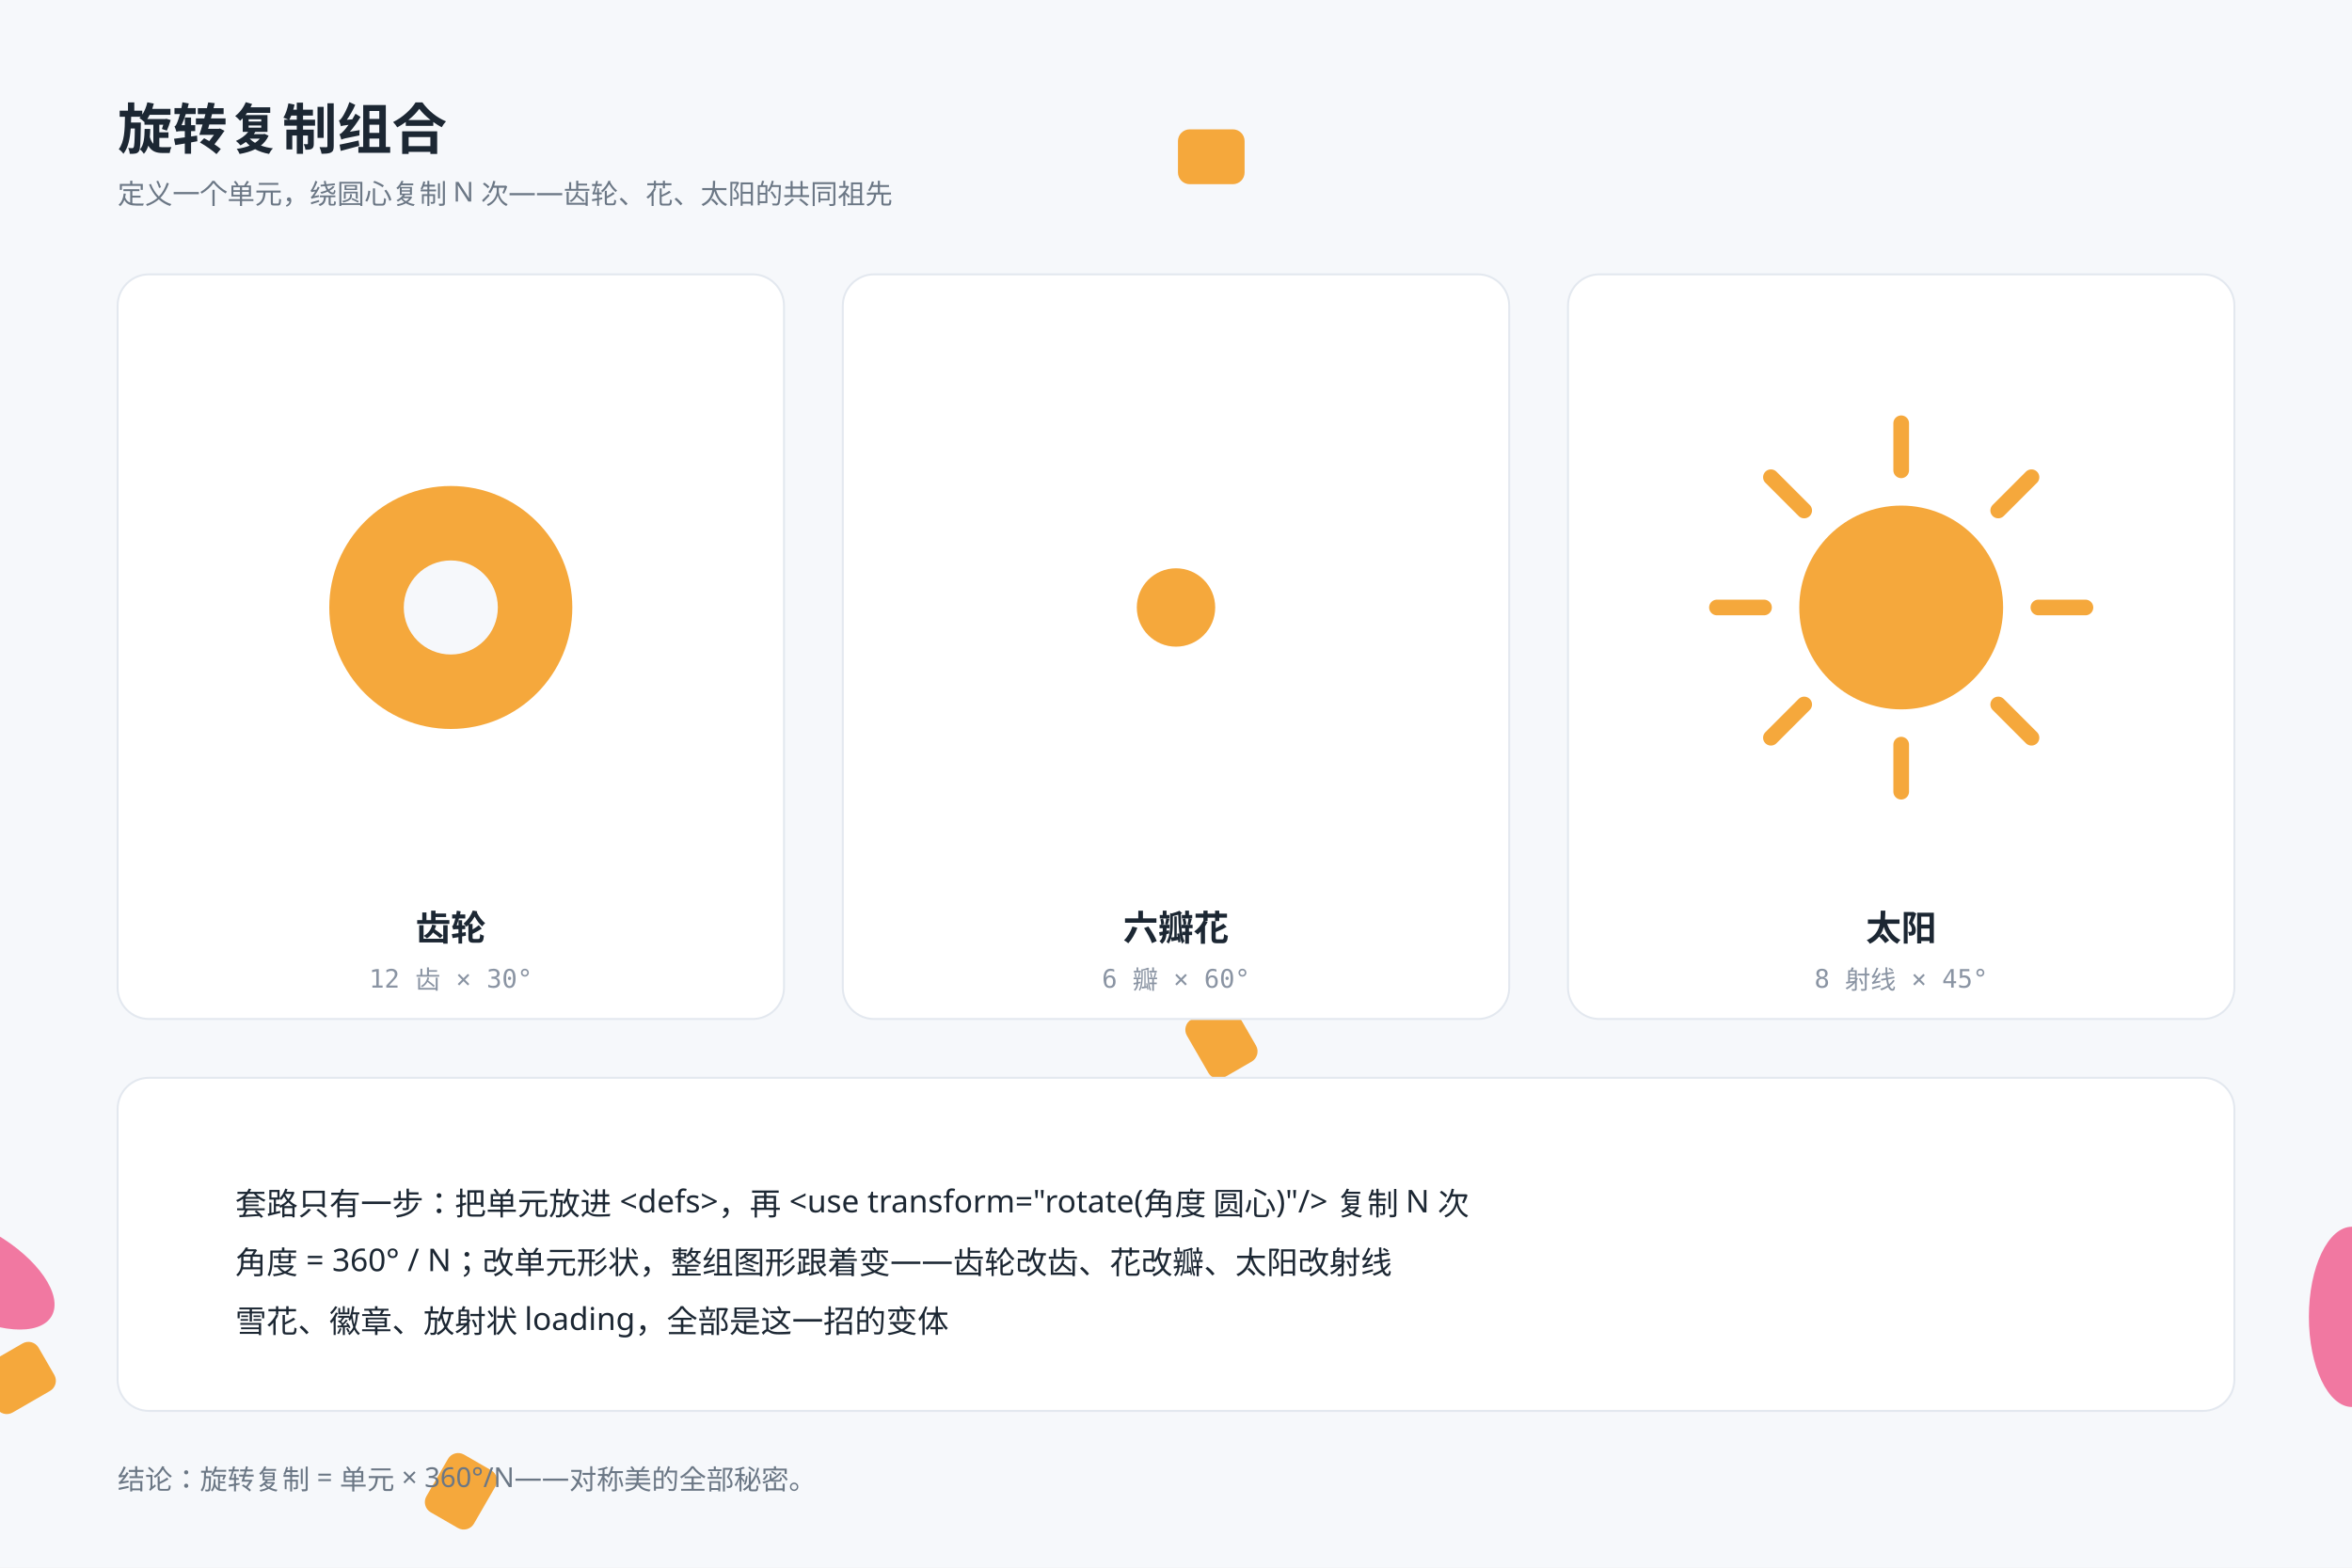
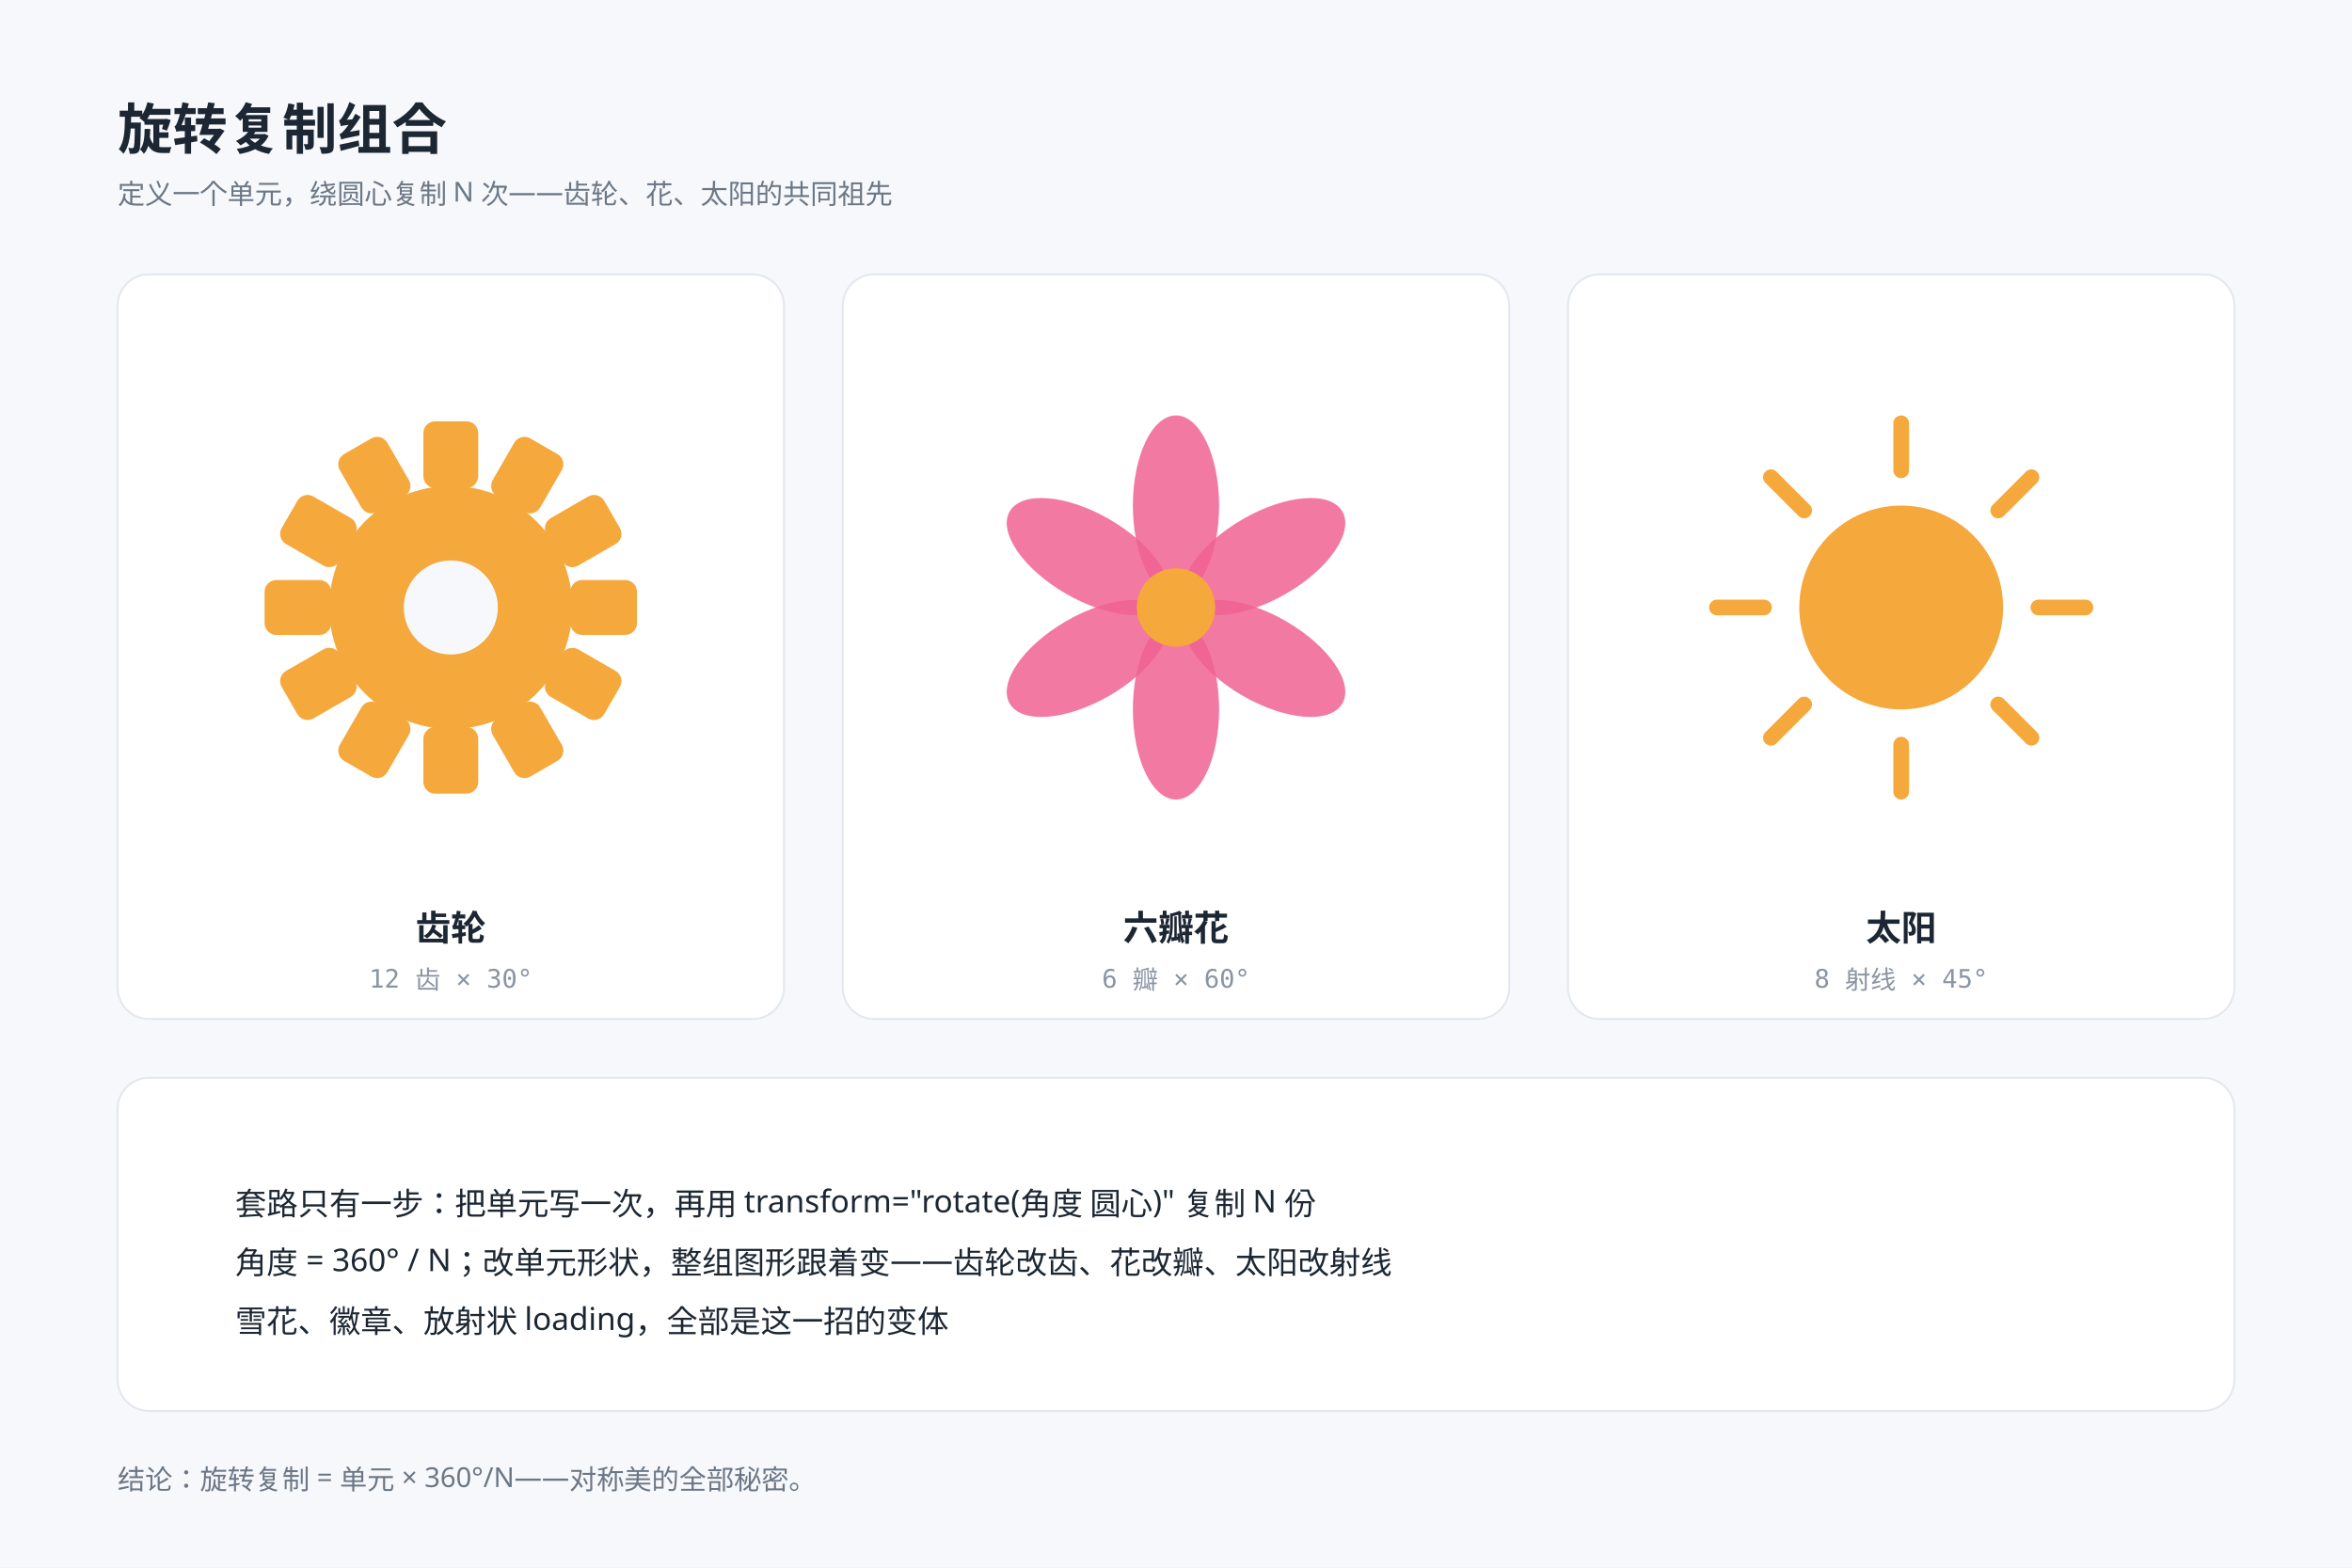
<svg xmlns="http://www.w3.org/2000/svg" width="1200" height="800" viewBox="0 0 1200 800" font-family="PingFang SC, Hiragino Sans GB, Microsoft YaHei, sans-serif">
  <rect width="1200" height="800" fill="#f6f8fb" />
  <text x="60" y="76" font-size="28" font-weight="700" fill="#1c2733">旋转复制组合</text>
  <text x="60" y="104" font-size="14" fill="#6b7785">定义一个单元，绕圆心复制 N 次——齿轮、花、太阳的共同祖先</text>
-   <defs>
-     <g id="gearUnit">
-       <rect x="-14" y="-95" width="28" height="34" rx="6" fill="#f5a83c" />
-     </g>
-     <ellipse id="petal" cx="0" cy="-52" rx="22" ry="46" fill="#f06292" opacity="0.85" />
-   </defs>
  <g>
    <rect x="60" y="140" width="340" height="380" rx="16" fill="#ffffff" stroke="#e3e8ef" />
-     <use href="#gearUnit" transform="rotate(0 230 310)" />
-     <use href="#gearUnit" transform="rotate(30 230 310)" />
-     <use href="#gearUnit" transform="rotate(60 230 310)" />
-     <use href="#gearUnit" transform="rotate(90 230 310)" />
-     <use href="#gearUnit" transform="rotate(120 230 310)" />
-     <use href="#gearUnit" transform="rotate(150 230 310)" />
-     <use href="#gearUnit" transform="rotate(180 230 310)" />
-     <use href="#gearUnit" transform="rotate(210 230 310)" />
-     <use href="#gearUnit" transform="rotate(240 230 310)" />
-     <use href="#gearUnit" transform="rotate(270 230 310)" />
-     <use href="#gearUnit" transform="rotate(300 230 310)" />
-     <use href="#gearUnit" transform="rotate(330 230 310)" />
+     <rect x="216" y="215" width="28" height="34" rx="6" fill="#f5a83c" transform="rotate(0 230 310)" />
+     <rect x="216" y="215" width="28" height="34" rx="6" fill="#f5a83c" transform="rotate(30 230 310)" />
+     <rect x="216" y="215" width="28" height="34" rx="6" fill="#f5a83c" transform="rotate(60 230 310)" />
+     <rect x="216" y="215" width="28" height="34" rx="6" fill="#f5a83c" transform="rotate(90 230 310)" />
+     <rect x="216" y="215" width="28" height="34" rx="6" fill="#f5a83c" transform="rotate(120 230 310)" />
+     <rect x="216" y="215" width="28" height="34" rx="6" fill="#f5a83c" transform="rotate(150 230 310)" />
+     <rect x="216" y="215" width="28" height="34" rx="6" fill="#f5a83c" transform="rotate(180 230 310)" />
+     <rect x="216" y="215" width="28" height="34" rx="6" fill="#f5a83c" transform="rotate(210 230 310)" />
+     <rect x="216" y="215" width="28" height="34" rx="6" fill="#f5a83c" transform="rotate(240 230 310)" />
+     <rect x="216" y="215" width="28" height="34" rx="6" fill="#f5a83c" transform="rotate(270 230 310)" />
+     <rect x="216" y="215" width="28" height="34" rx="6" fill="#f5a83c" transform="rotate(300 230 310)" />
+     <rect x="216" y="215" width="28" height="34" rx="6" fill="#f5a83c" transform="rotate(330 230 310)" />
    <circle cx="230" cy="310" r="62" fill="#f5a83c" />
    <circle cx="230" cy="310" r="24" fill="#f6f8fb" />
    <text x="230" y="480" font-size="18" font-weight="600" fill="#1c2733" text-anchor="middle">齿轮</text>
    <text x="230" y="504" font-size="13" fill="#8a94a3" text-anchor="middle" font-family="SFMono-Regular, Menlo, monospace">12 齿 × 30°</text>
  </g>
  <g>
    <rect x="430" y="140" width="340" height="380" rx="16" fill="#ffffff" stroke="#e3e8ef" />
-     <use href="#petal" transform="rotate(0 600 310)" />
-     <use href="#petal" transform="rotate(60 600 310)" />
-     <use href="#petal" transform="rotate(120 600 310)" />
-     <use href="#petal" transform="rotate(180 600 310)" />
-     <use href="#petal" transform="rotate(240 600 310)" />
-     <use href="#petal" transform="rotate(300 600 310)" />
+     <ellipse cx="600" cy="258" rx="22" ry="46" fill="#f06292" opacity="0.85" transform="rotate(0 600 310)" />
+     <ellipse cx="600" cy="258" rx="22" ry="46" fill="#f06292" opacity="0.85" transform="rotate(60 600 310)" />
+     <ellipse cx="600" cy="258" rx="22" ry="46" fill="#f06292" opacity="0.85" transform="rotate(120 600 310)" />
+     <ellipse cx="600" cy="258" rx="22" ry="46" fill="#f06292" opacity="0.85" transform="rotate(180 600 310)" />
+     <ellipse cx="600" cy="258" rx="22" ry="46" fill="#f06292" opacity="0.85" transform="rotate(240 600 310)" />
+     <ellipse cx="600" cy="258" rx="22" ry="46" fill="#f06292" opacity="0.85" transform="rotate(300 600 310)" />
    <circle cx="600" cy="310" r="20" fill="#f5a83c" />
    <text x="600" y="480" font-size="18" font-weight="600" fill="#1c2733" text-anchor="middle">六瓣花</text>
    <text x="600" y="504" font-size="13" fill="#8a94a3" text-anchor="middle" font-family="SFMono-Regular, Menlo, monospace">6 瓣 × 60°</text>
  </g>
  <g>
    <rect x="800" y="140" width="340" height="380" rx="16" fill="#ffffff" stroke="#e3e8ef" />
    <circle cx="970" cy="310" r="52" fill="#f5a83c" />
    <line x1="970" y1="240" x2="970" y2="216" stroke="#f5a83c" stroke-width="8" stroke-linecap="round" transform="rotate(0 970 310)" />
    <line x1="970" y1="240" x2="970" y2="216" stroke="#f5a83c" stroke-width="8" stroke-linecap="round" transform="rotate(45 970 310)" />
    <line x1="970" y1="240" x2="970" y2="216" stroke="#f5a83c" stroke-width="8" stroke-linecap="round" transform="rotate(90 970 310)" />
    <line x1="970" y1="240" x2="970" y2="216" stroke="#f5a83c" stroke-width="8" stroke-linecap="round" transform="rotate(135 970 310)" />
    <line x1="970" y1="240" x2="970" y2="216" stroke="#f5a83c" stroke-width="8" stroke-linecap="round" transform="rotate(180 970 310)" />
    <line x1="970" y1="240" x2="970" y2="216" stroke="#f5a83c" stroke-width="8" stroke-linecap="round" transform="rotate(225 970 310)" />
    <line x1="970" y1="240" x2="970" y2="216" stroke="#f5a83c" stroke-width="8" stroke-linecap="round" transform="rotate(270 970 310)" />
    <line x1="970" y1="240" x2="970" y2="216" stroke="#f5a83c" stroke-width="8" stroke-linecap="round" transform="rotate(315 970 310)" />
    <text x="970" y="480" font-size="18" font-weight="600" fill="#1c2733" text-anchor="middle">太阳</text>
    <text x="970" y="504" font-size="13" fill="#8a94a3" text-anchor="middle" font-family="SFMono-Regular, Menlo, monospace">8 射线 × 45°</text>
  </g>
  <g>
    <rect x="60" y="550" width="1080" height="170" rx="16" fill="#ffffff" stroke="#e3e8ef" />
-     <text x="120" y="620" font-size="16" fill="#1c2733">套路只有一步：把单元放进 &lt;defs&gt;，再 &lt;use transform="rotate(角度 圆心)"/&gt; 复制 N 次</text>
+     <text x="120" y="620" font-size="16" fill="#1c2733">套路只有一步：把单元写一次，再用 transform="rotate(角度 圆心)" 复制 N 份</text>
    <text x="120" y="650" font-size="16" fill="#1c2733">角度 = 360° / N；改单元形状，整组图形跟着变——齿轮改齿、花改瓣、太阳改射线</text>
    <text x="120" y="680" font-size="16" fill="#1c2733">雪花、徽章、放射状 loading，全部是这一招的变体</text>
  </g>
  <text x="60" y="760" font-size="14" fill="#6b7785">结论：旋转复制 = 单元 × 360°/N——对称美的全部秘密。</text>
</svg>
